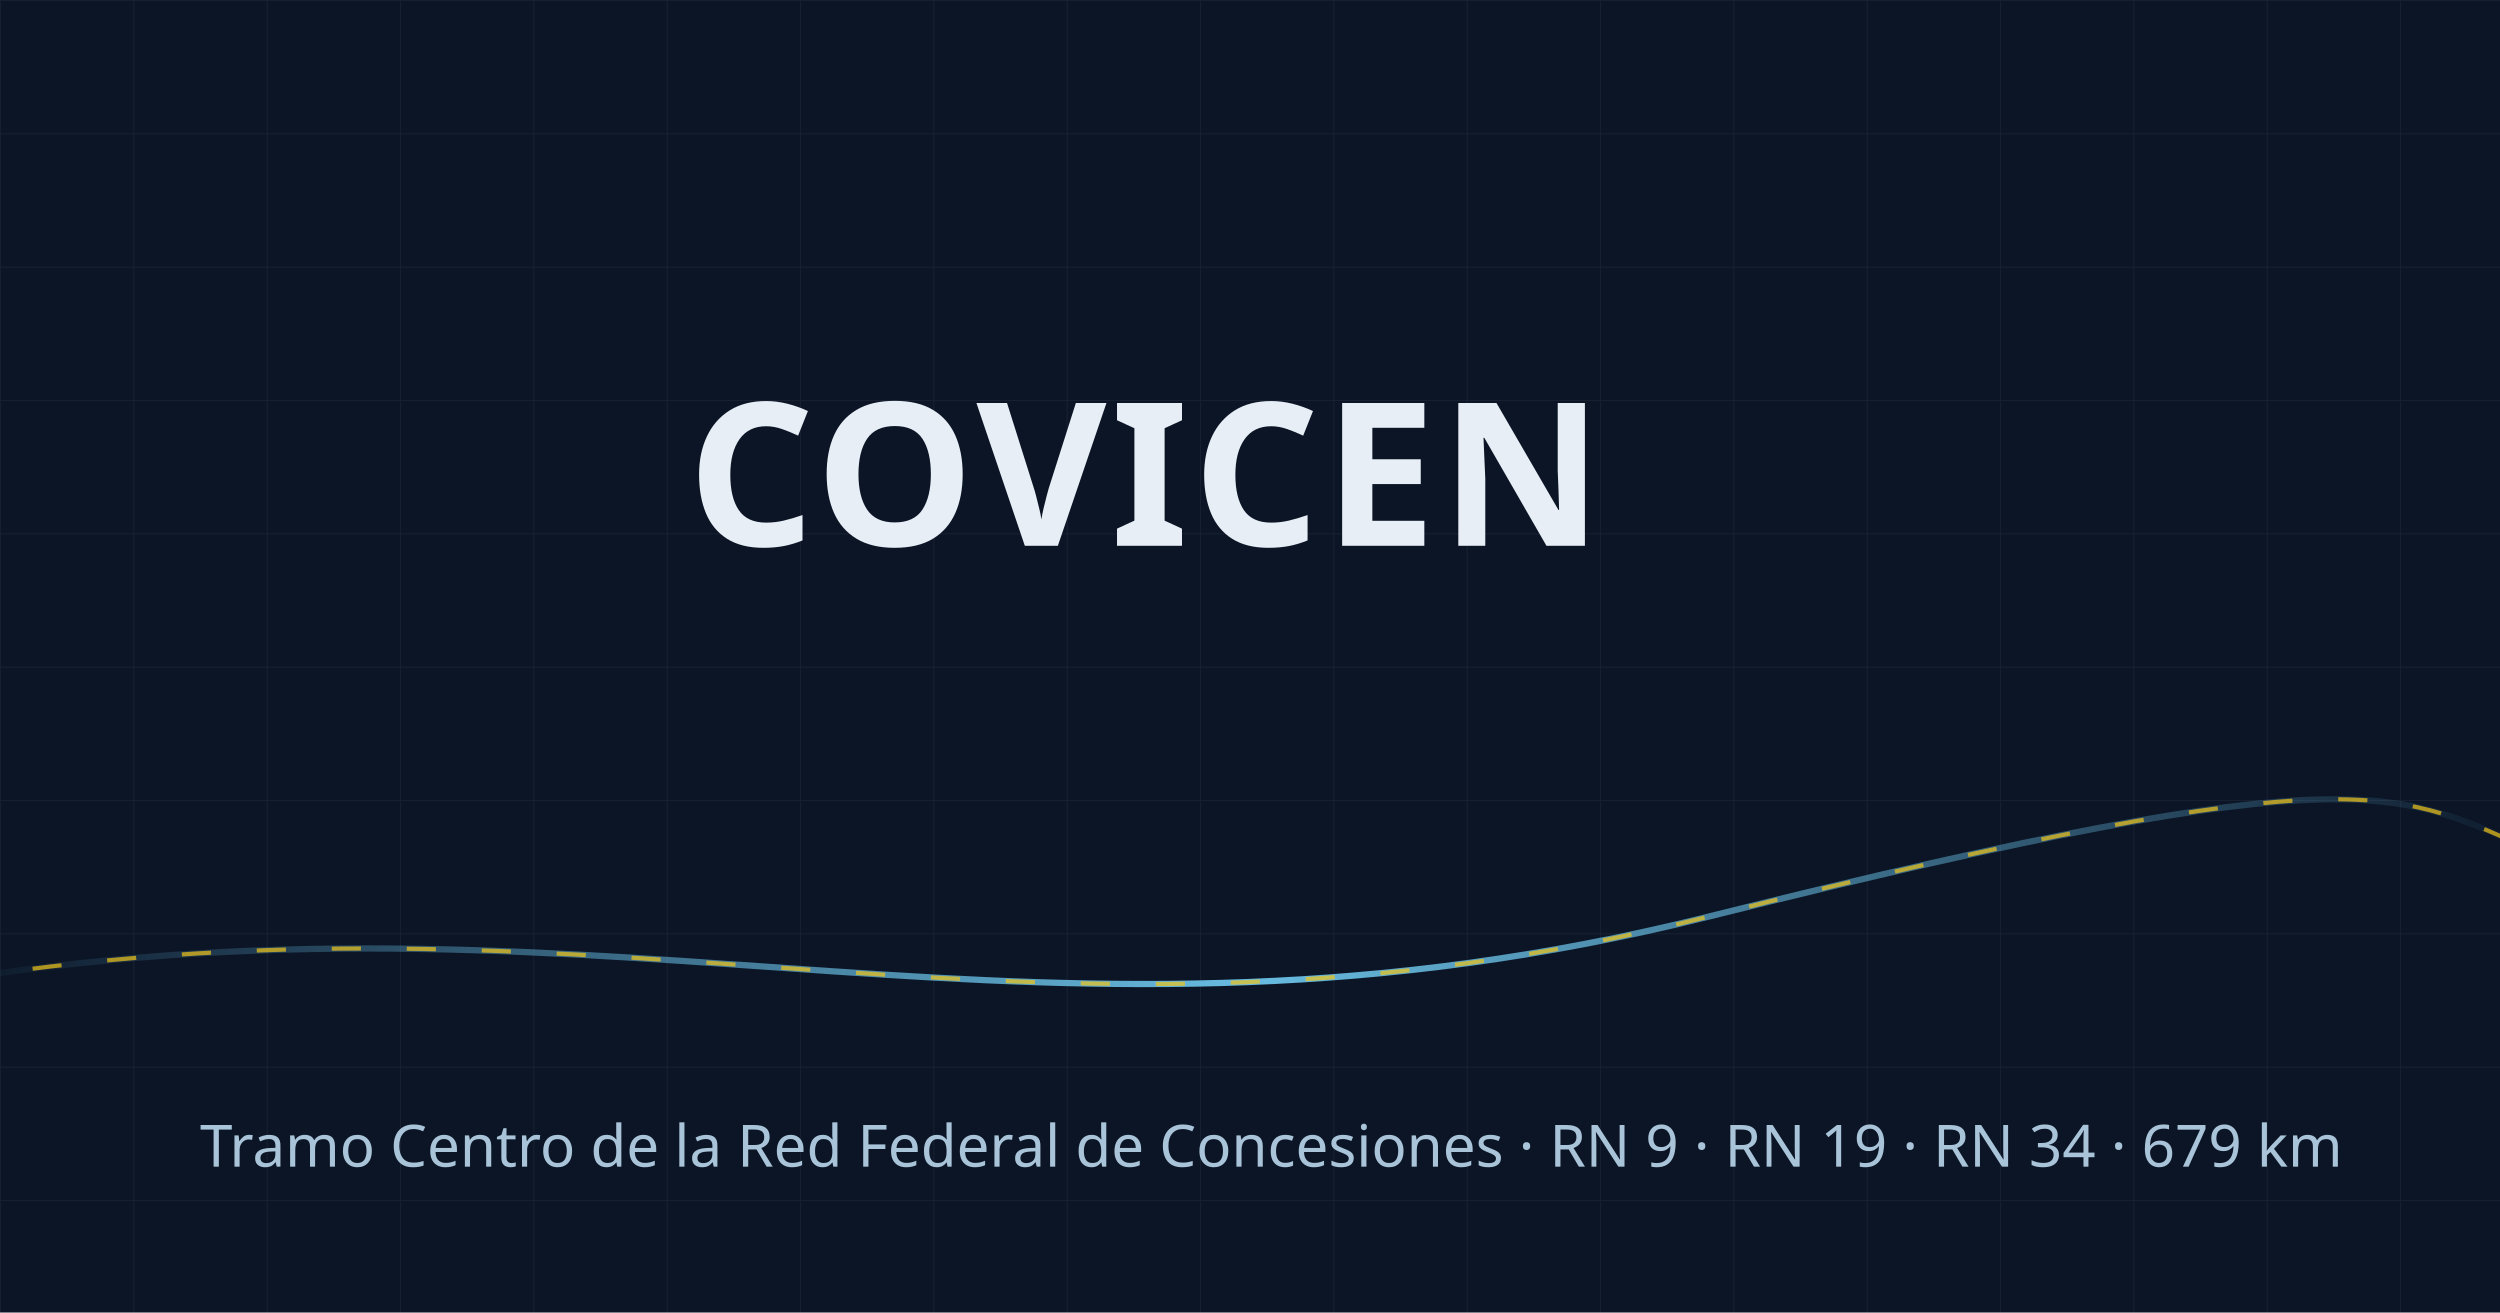
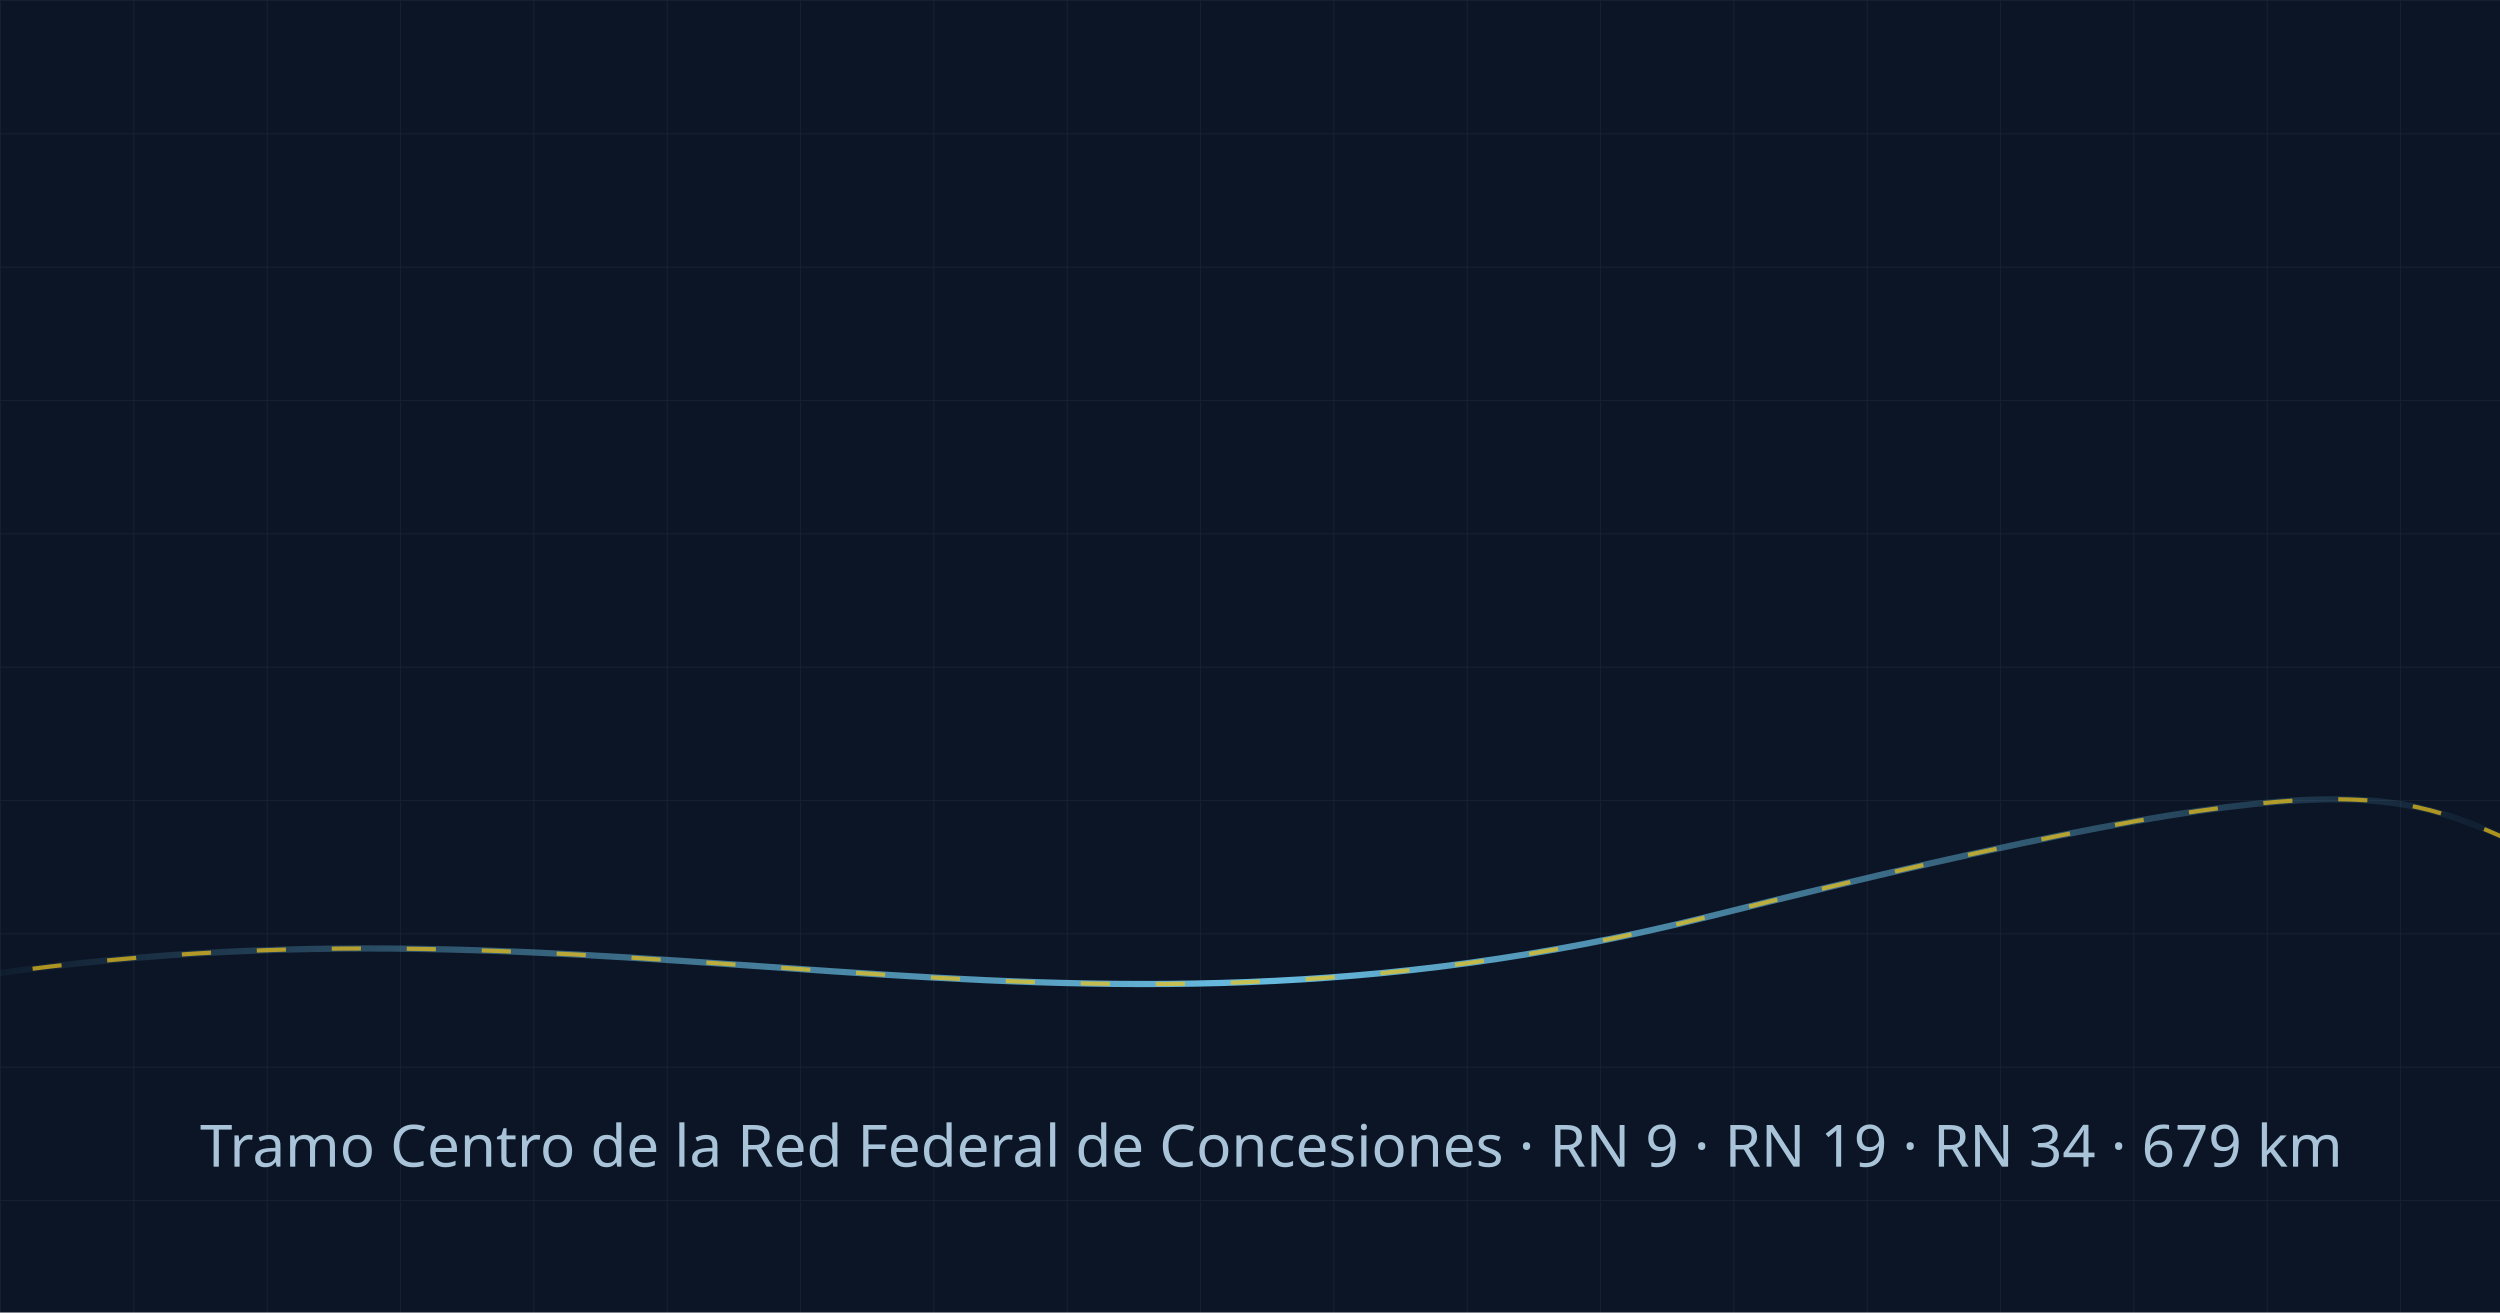
<svg xmlns="http://www.w3.org/2000/svg" width="1200" height="630" viewBox="0 0 1200 630">
  <defs>
-     <linearGradient id="g" gradientUnits="userSpaceOnUse" x1="139" y1="139" x2="885" y2="885">
-       <stop offset="0" stop-color="#68BCE1" />
-       <stop offset=".4" stop-color="#4A92BA" />
-       <stop offset=".75" stop-color="#2C688F" />
-       <stop offset="1" stop-color="#1E4870" />
-     </linearGradient>
    <pattern id="plano" width="64" height="64" patternUnits="userSpaceOnUse">
      <path d="M64 0H0V64" fill="none" stroke="#ffffff" stroke-opacity=".05" />
    </pattern>
    <linearGradient id="hilo" x1="0" y1="0" x2="1" y2="0">
      <stop offset="0" stop-color="#68BCE1" stop-opacity="0" />
      <stop offset=".5" stop-color="#68BCE1" />
      <stop offset="1" stop-color="#68BCE1" stop-opacity="0" />
    </linearGradient>
  </defs>
  <rect width="1200" height="630" fill="#0B1526" />
  <rect width="1200" height="630" fill="url(#plano)" />
  <path d="M-20 470 C 300 420, 500 520, 820 440 S 1150 380, 1220 410" fill="none" stroke="url(#hilo)" stroke-width="3" />
  <path d="M-20 470 C 300 420, 500 520, 820 440 S 1150 380, 1220 410" fill="none" stroke="#F0C419" stroke-width="2" stroke-dasharray="14 22" opacity=".7" />
-   <g transform="translate(96 150) scale(0.24)">ISOTIPO</g>
-   <text x="330" y="262" font-family="Archivo" font-weight="800" font-size="96" fill="#E8EEF5" letter-spacing="2">COVICEN</text>
+   
+   LOGO
  <text x="96" y="560" font-family="Archivo" font-weight="400" font-size="28" fill="#A9C4D8">Tramo Centro de la Red Federal de Concesiones · RN 9 · RN 19 · RN 34 · 679 km</text>
</svg>
